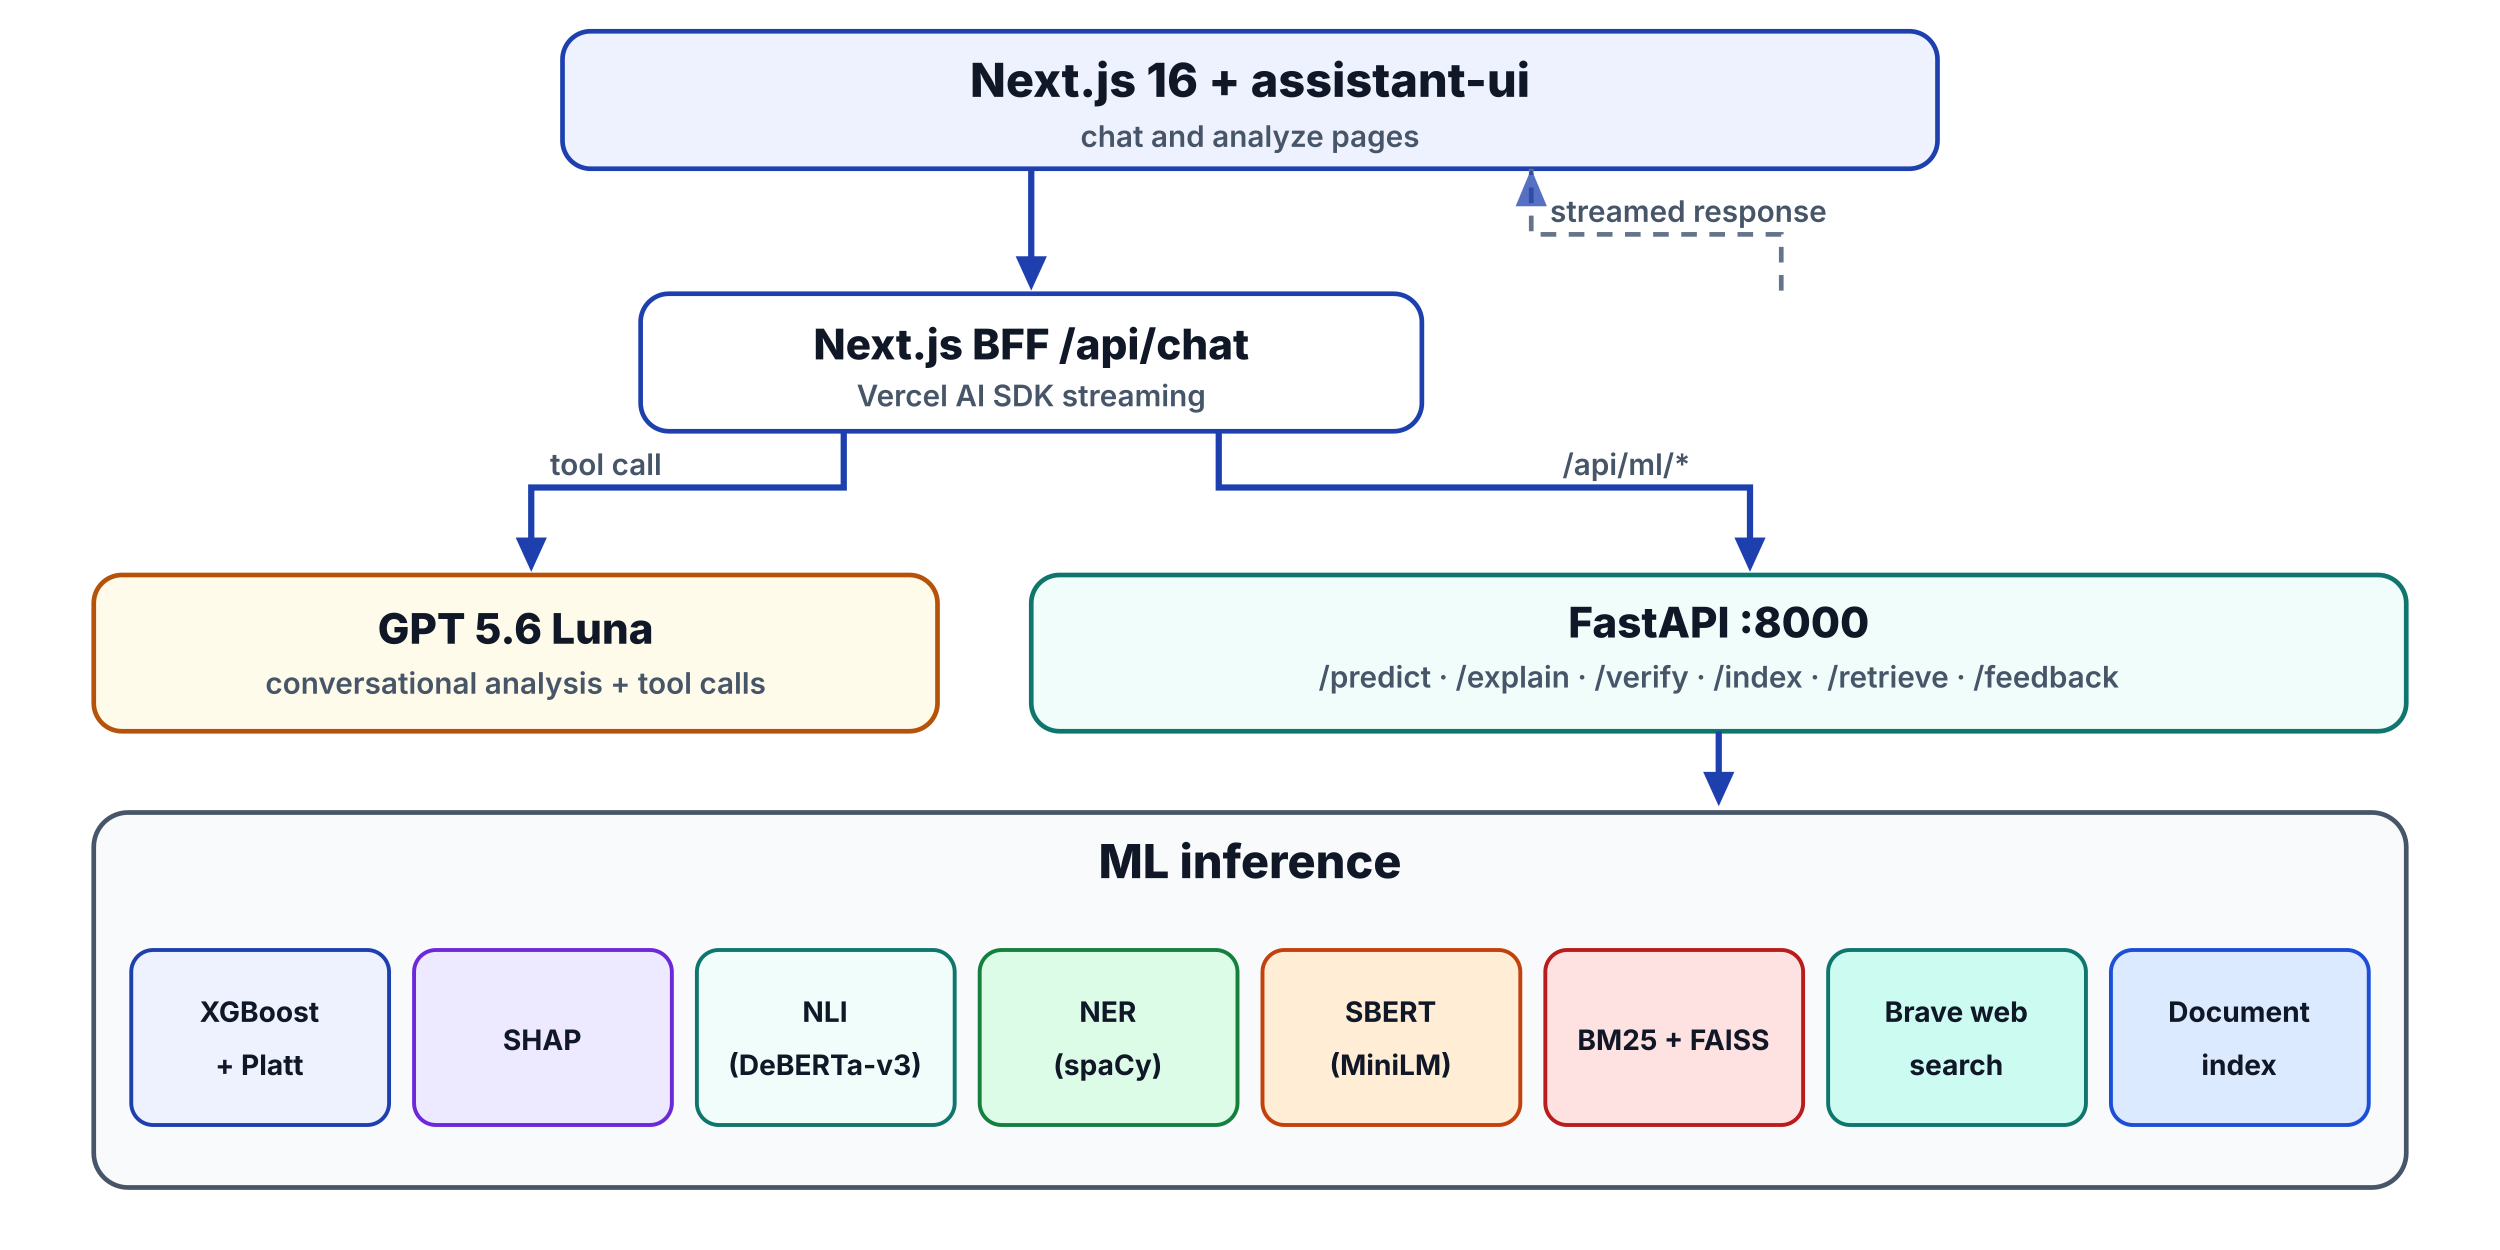
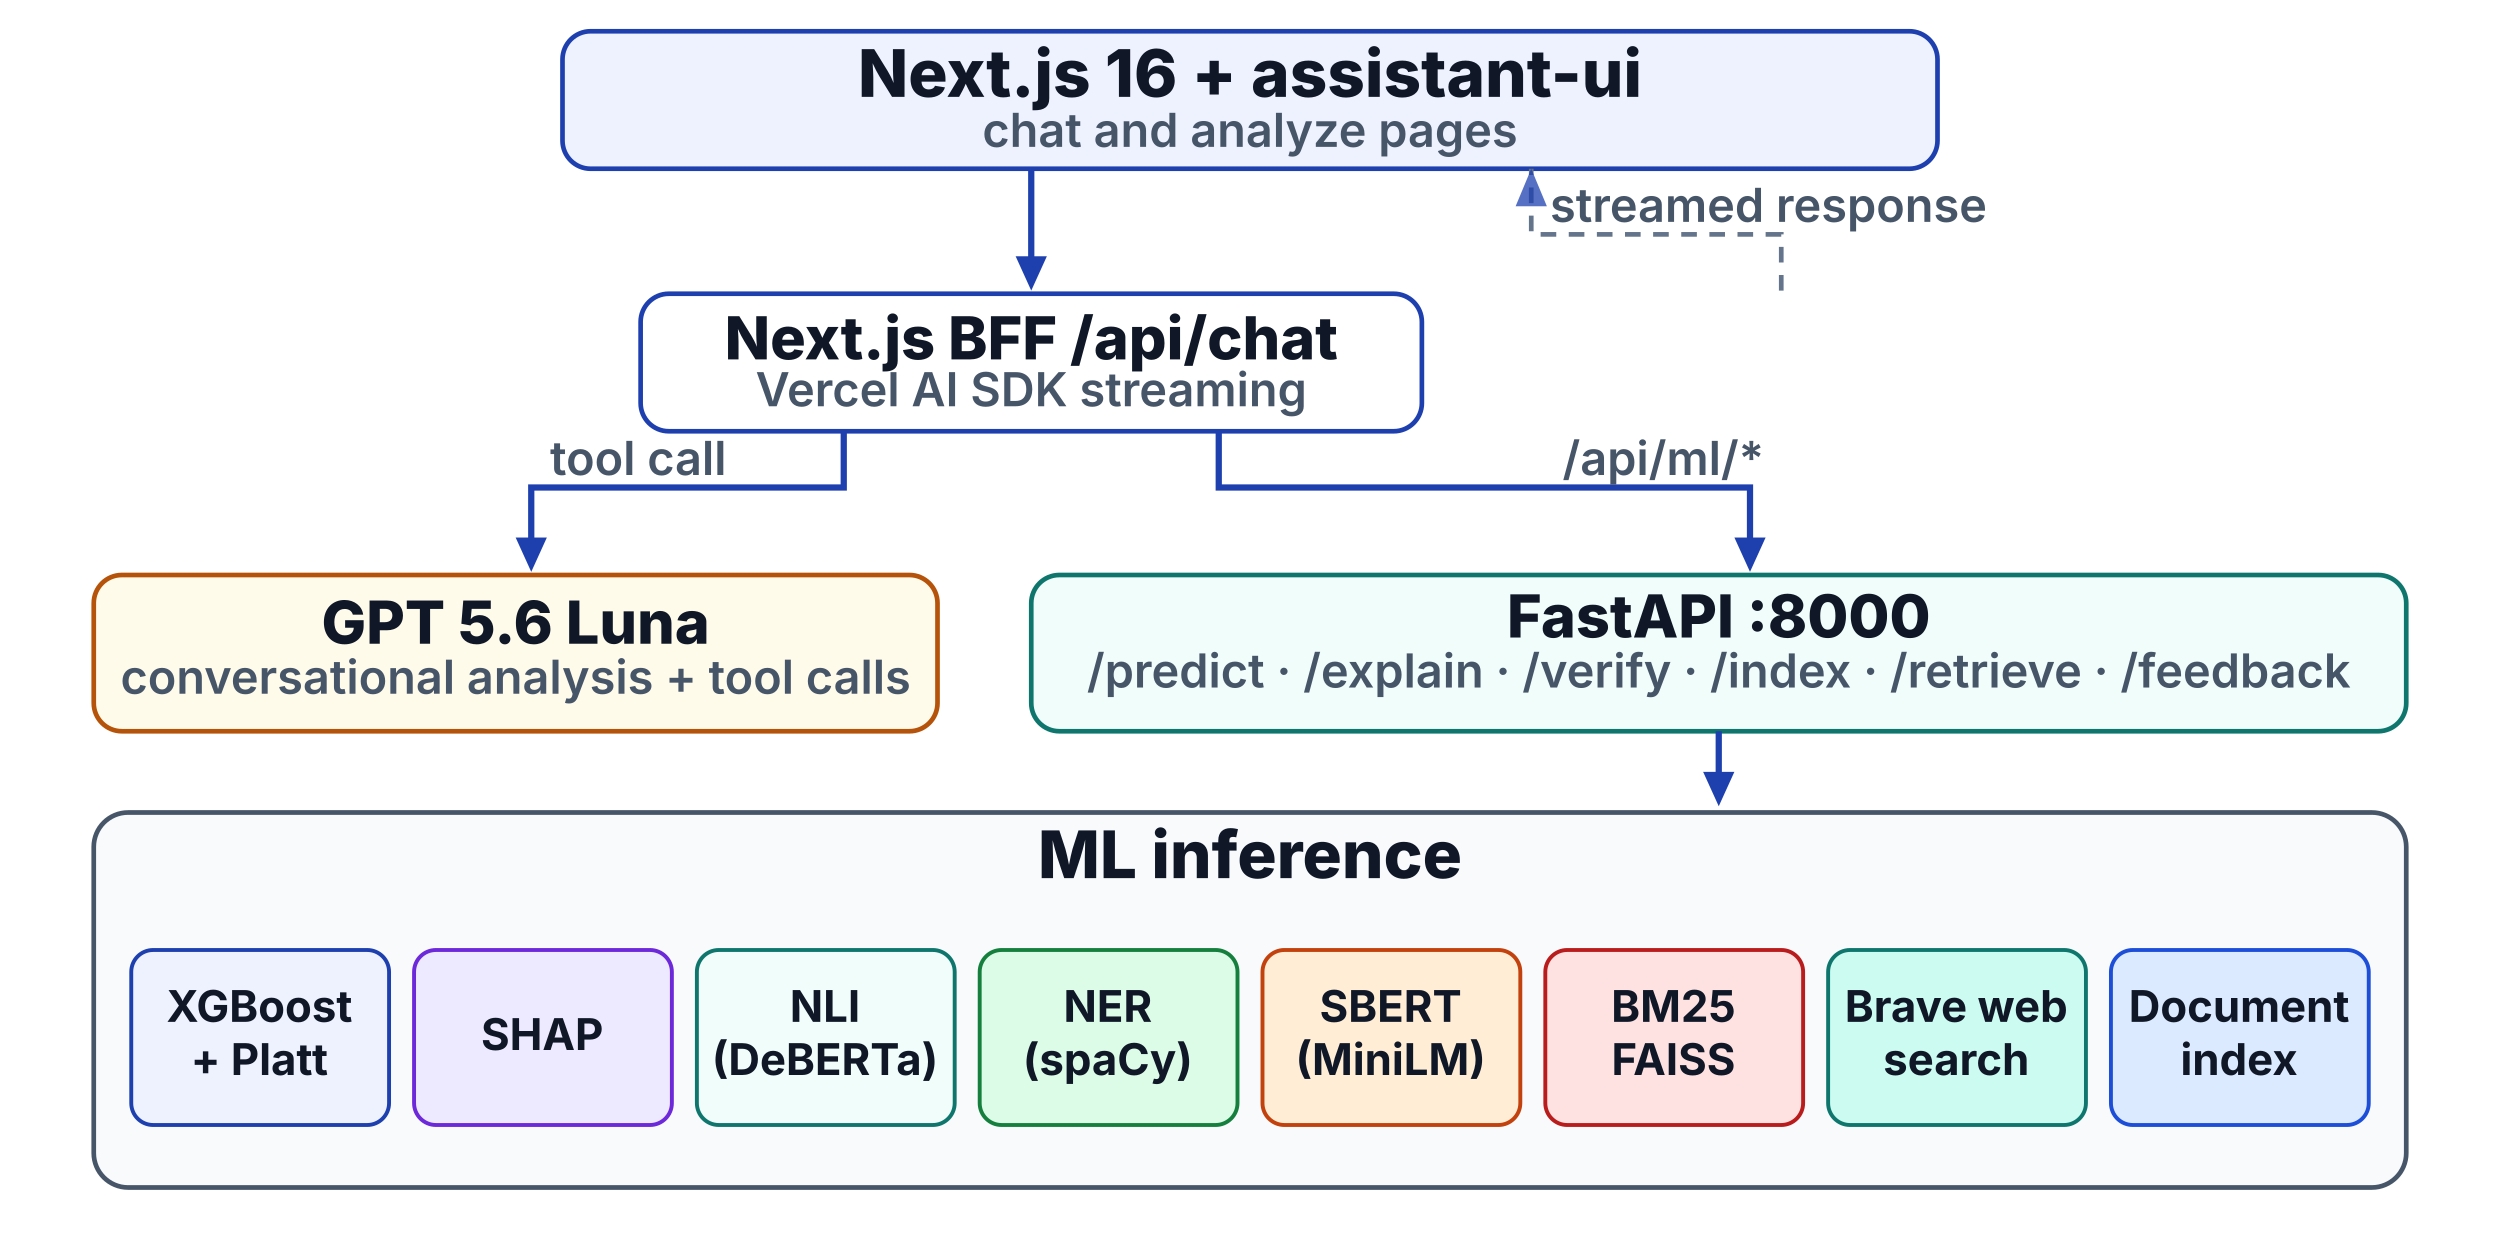
<svg xmlns="http://www.w3.org/2000/svg" viewBox="0 0 1600 800" width="1600" height="800" font-family="Inter, 'Segoe UI', Arial, sans-serif">
  <style>
-     .h1 { font-size: 30px; font-weight: 800; fill: #101828; }
-     .h2 { font-size: 27px; font-weight: 800; fill: #101828; }
-     .sub { font-size: 19px; font-weight: 600; fill: #475569; }
-     .chipt { font-size: 18px; font-weight: 700; fill: #101828; }
+     .h1 { font-size: 42px; font-weight: 800; fill: #101828; }
+     .h2 { font-size: 38px; font-weight: 800; fill: #101828; }
+     .sub { font-size: 30px; font-weight: 600; fill: #475569; }
+     .chipt { font-size: 28px; font-weight: 700; fill: #101828; }
    .flow { stroke: #1e40af; stroke-width: 4; fill: none; }
    .flowhead { fill: #1e40af; }
    .dash { stroke: #64748b; stroke-width: 3; fill: none; stroke-dasharray: 10 8; }
  </style>
  <rect width="1600" height="800" fill="#ffffff" />
  <rect x="360" y="20" width="880" height="88" rx="18" fill="#eef2ff" stroke="#1e40af" stroke-width="3" />
  <text class="h1" x="800" y="62" text-anchor="middle">Next.js 16 + assistant-ui</text>
  <text class="sub" x="800" y="94" text-anchor="middle">chat and analyze pages</text>
  <path class="flow" d="M660 108 L660 168" />
  <path class="flowhead" d="M660 186 L650 164 L670 164 Z" />
  <path class="dash" d="M1140 186 L1140 150 L980 150 L980 108" />
  <path class="flowhead" d="M980 108 L970 132 L990 132 Z" opacity="0.75" />
  <text class="sub" x="992" y="142">streamed response</text>
  <rect x="410" y="188" width="500" height="88" rx="18" fill="#ffffff" stroke="#1e40af" stroke-width="3" />
  <text class="h2" x="660" y="230" text-anchor="middle">Next.js BFF /api/chat</text>
  <text class="sub" x="660" y="260" text-anchor="middle">Vercel AI SDK streaming</text>
  <path class="flow" d="M540 276 L540 312 L340 312 L340 348" />
  <path class="flowhead" d="M340 366 L330 344 L350 344 Z" />
  <text class="sub" x="352" y="304">tool call</text>
  <path class="flow" d="M780 276 L780 312 L1120 312 L1120 348" />
  <path class="flowhead" d="M1120 366 L1110 344 L1130 344 Z" />
  <text class="sub" x="1000" y="304">/api/ml/*</text>
  <rect x="60" y="368" width="540" height="100" rx="18" fill="#fffbeb" stroke="#b45309" stroke-width="3" />
  <text class="h2" x="330" y="412" text-anchor="middle">GPT 5.6 Luna</text>
  <text class="sub" x="330" y="444" text-anchor="middle">conversational analysis + tool calls</text>
  <rect x="660" y="368" width="880" height="100" rx="18" fill="#f0fdfa" stroke="#0f766e" stroke-width="3" />
  <text class="h2" x="1100" y="408" text-anchor="middle">FastAPI :8000</text>
  <text class="sub" x="1100" y="440" text-anchor="middle">/predict · /explain · /verify · /index · /retrieve · /feedback</text>
  <path class="flow" d="M1100 468 L1100 498" />
  <path class="flowhead" d="M1100 516 L1090 494 L1110 494 Z" />
  <rect x="60" y="520" width="1480" height="240" rx="22" fill="#f8fafc" stroke="#475569" stroke-width="3" />
  <text class="h1" x="800" y="562" text-anchor="middle">ML inference</text>
  <rect x="84" y="608" width="165" height="112" rx="14" fill="#eef2ff" stroke="#1e40af" stroke-width="2.5" />
  <text class="chipt" x="166" y="654" text-anchor="middle">XGBoost</text>
  <text class="chipt" x="166" y="688" text-anchor="middle">+ Platt</text>
  <rect x="265" y="608" width="165" height="112" rx="14" fill="#ede9fe" stroke="#6d28d9" stroke-width="2.5" />
  <text class="chipt" x="347" y="672" text-anchor="middle">SHAP</text>
  <rect x="446" y="608" width="165" height="112" rx="14" fill="#f0fdfa" stroke="#0f766e" stroke-width="2.5" />
  <text class="chipt" x="528" y="654" text-anchor="middle">NLI</text>
-   <text class="chipt" x="528" y="688" text-anchor="middle">(DeBERTa-v3)</text>
+   <text class="chipt" x="528" y="688" text-anchor="middle">(DeBERTa)</text>
  <rect x="627" y="608" width="165" height="112" rx="14" fill="#dcfce7" stroke="#15803d" stroke-width="2.5" />
  <text class="chipt" x="709" y="654" text-anchor="middle">NER</text>
  <text class="chipt" x="709" y="688" text-anchor="middle">(spaCy)</text>
  <rect x="808" y="608" width="165" height="112" rx="14" fill="#ffedd5" stroke="#c2410c" stroke-width="2.5" />
  <text class="chipt" x="890" y="654" text-anchor="middle">SBERT</text>
  <text class="chipt" x="890" y="688" text-anchor="middle">(MiniLM)</text>
  <rect x="989" y="608" width="165" height="112" rx="14" fill="#fee2e2" stroke="#b91c1c" stroke-width="2.5" />
-   <text class="chipt" x="1071" y="672" text-anchor="middle">BM25 + FAISS</text>
+   <text class="chipt" x="1071" y="654" text-anchor="middle">BM25</text>
+   <text class="chipt" x="1071" y="688" text-anchor="middle">FAISS</text>
  <rect x="1170" y="608" width="165" height="112" rx="14" fill="#ccfbf1" stroke="#0f766e" stroke-width="2.5" />
  <text class="chipt" x="1252" y="654" text-anchor="middle">Brave web</text>
  <text class="chipt" x="1252" y="688" text-anchor="middle">search</text>
  <rect x="1351" y="608" width="165" height="112" rx="14" fill="#dbeafe" stroke="#1d4ed8" stroke-width="2.5" />
  <text class="chipt" x="1433" y="654" text-anchor="middle">Document</text>
  <text class="chipt" x="1433" y="688" text-anchor="middle">index</text>
</svg>
